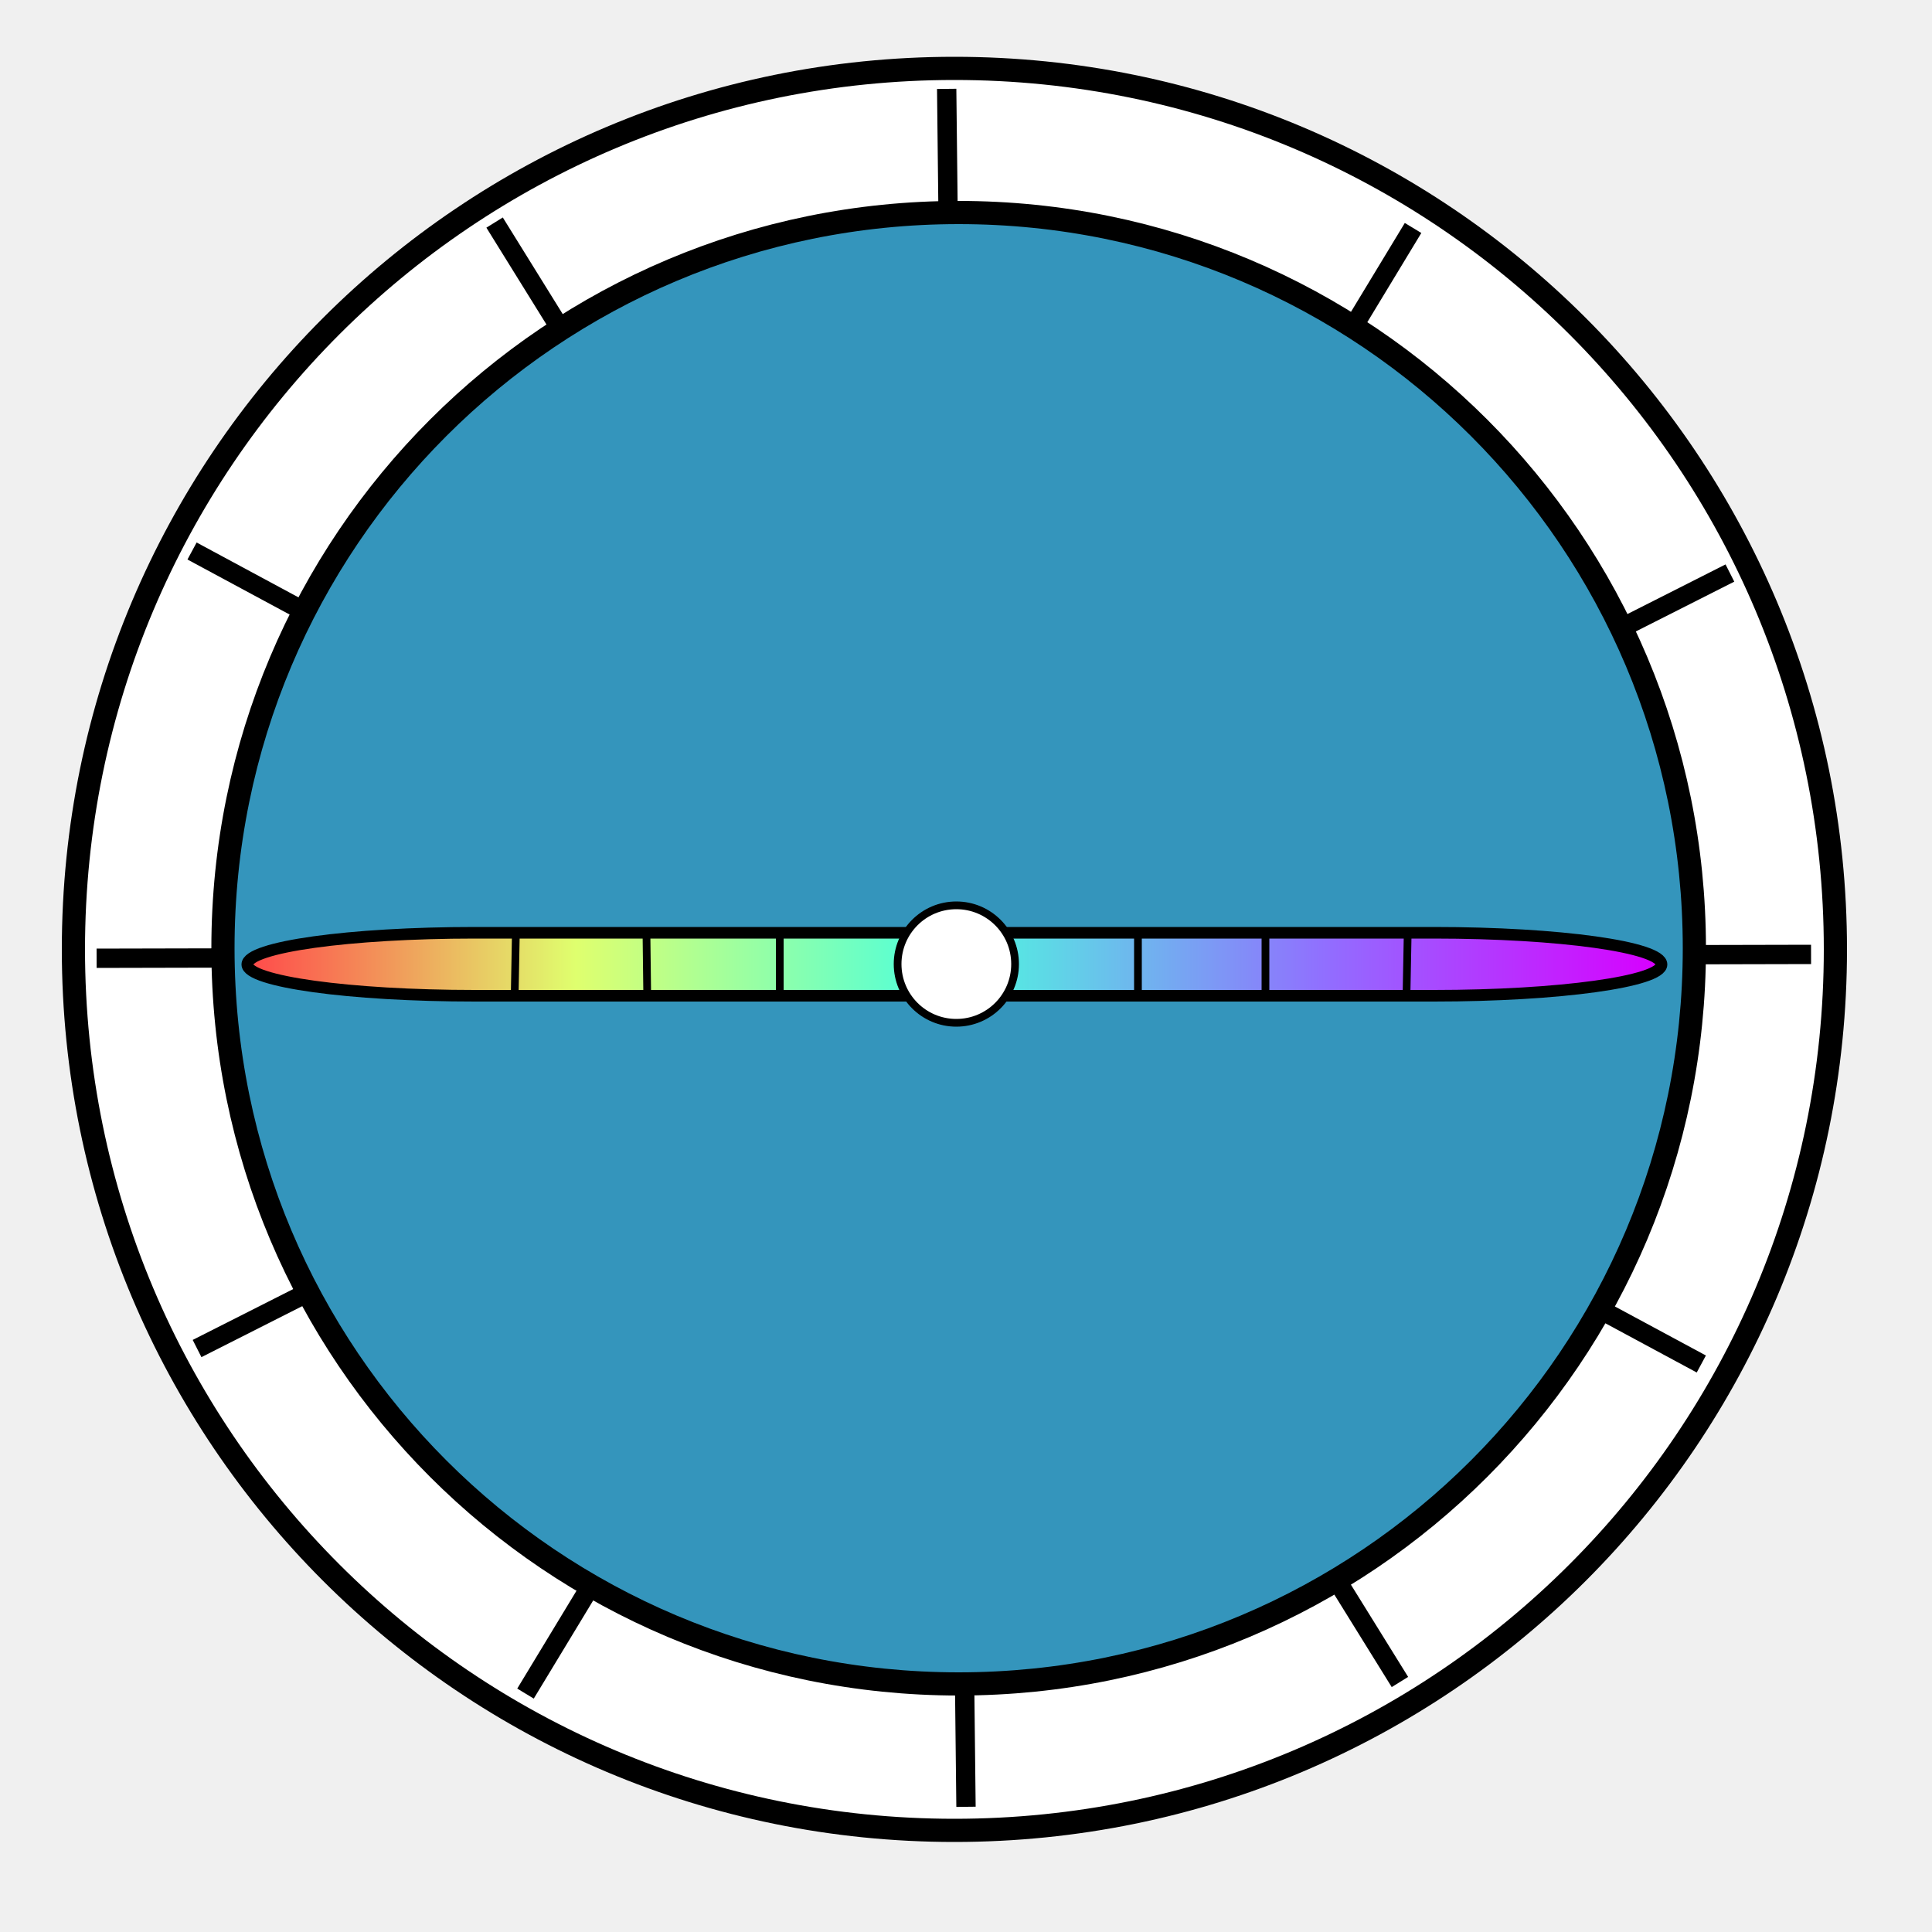
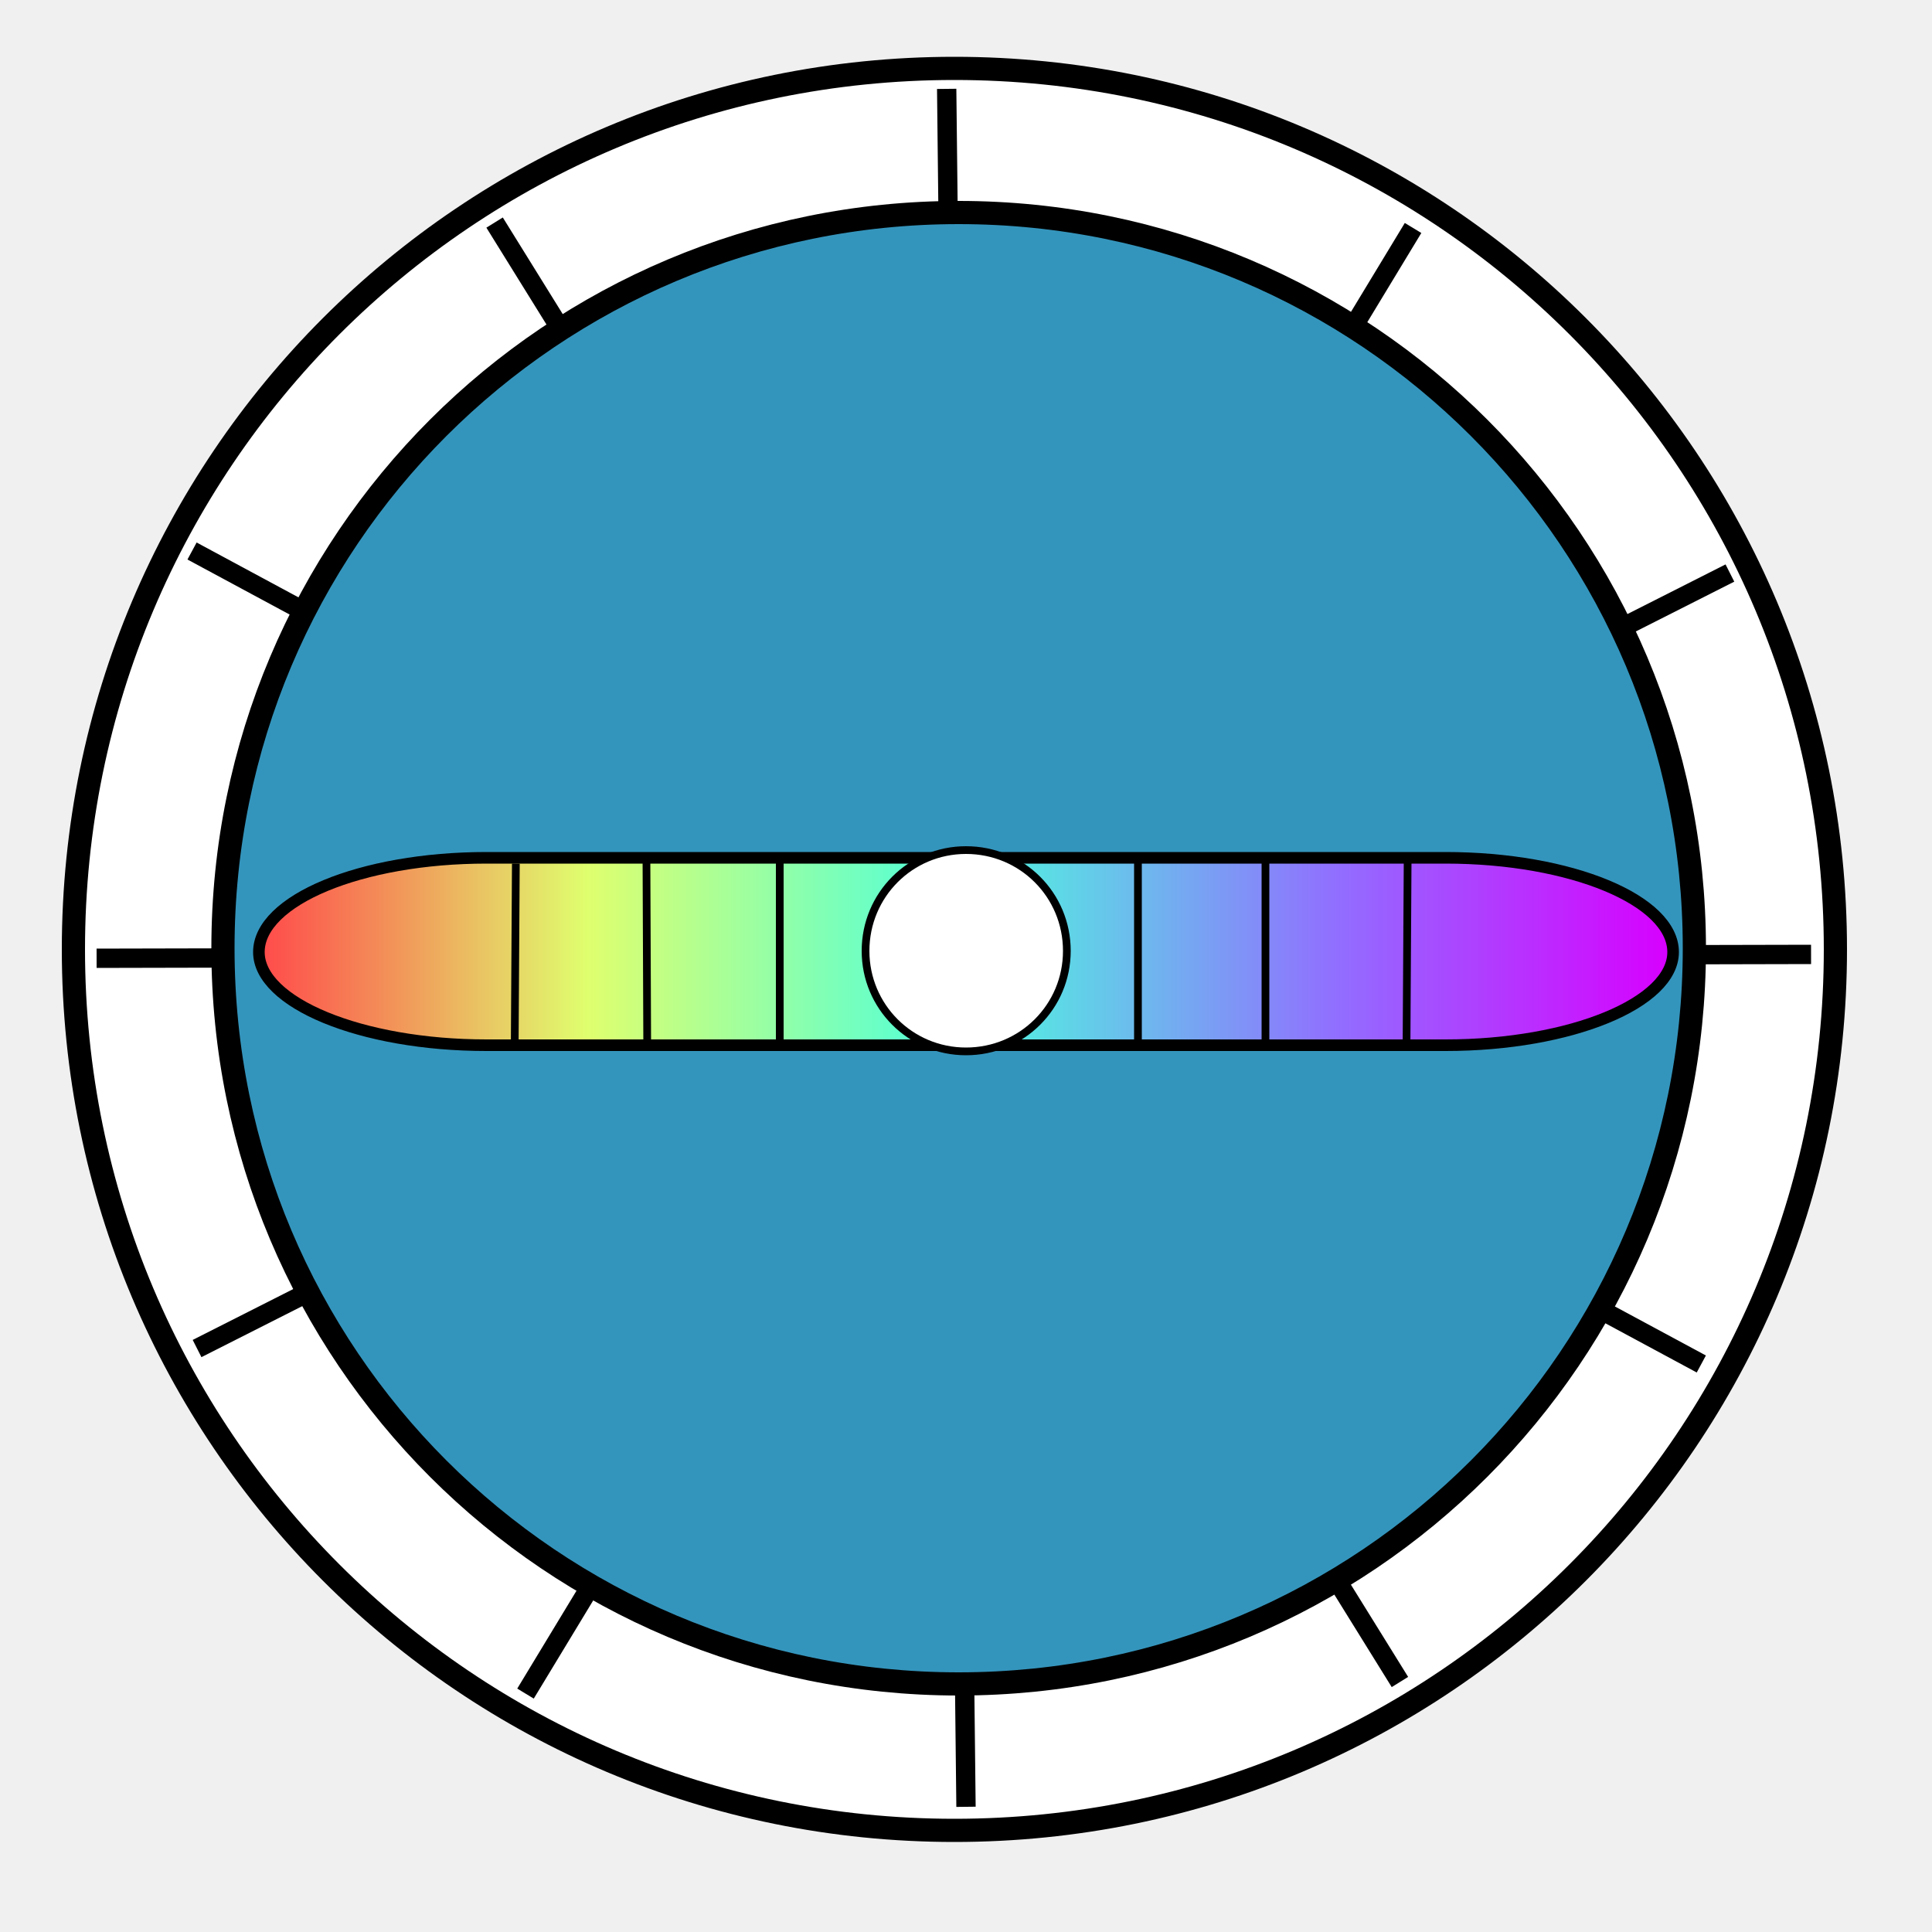
<svg xmlns="http://www.w3.org/2000/svg" version="1.2" viewBox="0 0 500 500" width="500" height="500">
  <defs>
-     <linearGradient id="g1" x2="1" gradientUnits="userSpaceOnUse" gradientTransform="matrix(366,0,0,16.222,64,249.555)">
+     <linearGradient id="g1" x2="1" gradientUnits="userSpaceOnUse" gradientTransform="matrix(366,0,0,48.5,67,246.265)">
      <stop offset="0" stop-color="#ff4b4b" />
      <stop offset=".231" stop-color="#dfff6e" />
      <stop offset=".493" stop-color="#4bffdd" />
      <stop offset=".764" stop-color="#916eff" />
      <stop offset="1" stop-color="#d700ff" />
    </linearGradient>
  </defs>
  <style>
		.s0 { fill: #ffffff;stroke: #000000;stroke-width: 6 } 
		.s1 { fill: #000000;stroke: #000000;stroke-width: 5 } 
		.s2 { fill: #3495bc;stroke: #000000;stroke-width: 6 } 
		.s3 { fill: url(#g1);stroke: #000000;stroke-width: 3 } 
		.s4 { fill: #ffffff;stroke: #000000;stroke-width: 2 } 
		.s5 { fill: #000000;stroke: #000000;stroke-width: 2 } 
		.s6 { fill: #3495bc;stroke: #000000;stroke-width: 2 } 
	</style>
  <g id="Layer">
    <path id="Layer" fill-rule="evenodd" class="s0" d="m247 473.7c-126.1 0-228-101.9-228-228 0-126.1 101.9-228 228-228 126.1 0 228 101.9 228 228 0 126.1-101.9 228-228 228z" />
  </g>
  <g id="Layer">
    <path id="Shape 1" fill-rule="evenodd" class="s1" d="m245 23l5 444.6z" />
    <path id="Shape 2" fill-rule="evenodd" class="s1" d="m25 248l443.7-1z" />
    <path id="Shape 4" fill-rule="evenodd" class="s1" d="m447.7 148.3l-396.7 200.7z" />
    <path id="Shape 5" fill-rule="evenodd" class="s1" d="m365.7 59l-229.7 379.3z" />
    <path id="Shape 6" fill-rule="evenodd" class="s1" d="m128 57.6l234.3 377.7z" />
    <path id="Shape 7" fill-rule="evenodd" class="s1" d="m440.3 353l-390.6-210.4z" />
    <path id="Layer" fill-rule="evenodd" class="s2" d="m248.1 435.8c-105.3 0-190.4-85.1-190.4-190.4 0-105.3 85.1-190.4 190.4-190.4 105.3 0 190.4 85.1 190.4 190.4 0 105.3-85.1 190.4-190.4 190.4z" />
+     <path id="Layer copy" fill-rule="evenodd" class="s3" d="m125.9 222h248.2c32.5 0 58.9 11 58.9 24.4 0 13.1-26.4 24.1-58.9 24.1h-248.2c-32.5 0-58.9-11-58.9-24.1 0-13.4 26.4-24.4 58.9-24.4z" />
  </g>
  <g id="Layer">
-     <path id="Layer" fill-rule="evenodd" class="s3" d="m122.9 241.4h248.2c32.5 0 58.9 3.7 58.9 8.2 0 4.4-26.4 8.1-58.9 8.1h-248.2c-32.5 0-58.9-3.7-58.9-8.1 0-4.5 26.4-8.2 58.9-8.2z" />
+ 	</g>
+   <g id="Layer">
+     <path id="Layer" fill-rule="evenodd" class="s4" d="m250 272.1c-14.4 0-26-11.6-26-26 0-14.5 11.6-26.1 26-26.1 14.5 0 26.1 11.6 26.1 26.1 0 14.4-11.6 26-26.1 26z" />
  </g>
  <g id="Layer">
-     <path id="Layer" class="s4" d="m247.5 264.7c-8.4 0-15.2-6.8-15.2-15.2 0-8.4 6.8-15.2 15.2-15.2 8.4 0 15.2 6.8 15.2 15.2 0 8.4-6.8 15.2-15.2 15.2z" />
-   </g>
-   <g id="Layer">
-     <path id="Shape 8" fill-rule="evenodd" class="s5" d="m167.3 241.2l0.2 16z" />
-     <path id="Shape 9" fill-rule="evenodd" class="s5" d="m201.8 241.5v15.7z" />
-     <path id="Shape 10" fill-rule="evenodd" class="s5" d="m133.5 241.7l-0.3 16z" />
-     <path id="Shape 11" fill-rule="evenodd" class="s5" d="m327.5 241.2v15.5z" />
-     <path id="Shape 12" fill-rule="evenodd" class="s5" d="m294.5 241.5v15.5z" />
-     <path id="Shape 15" fill-rule="evenodd" class="s6" d="m364.3 242l-0.3 15.6z" />
+     <path id="Shape 8" fill-rule="evenodd" class="s5" d="m167.3 222l0.2 48.5z" />
+     <path id="Shape 9" fill-rule="evenodd" class="s5" d="m201.8 222.9v47.6z" />
+     <path id="Shape 10" fill-rule="evenodd" class="s5" d="m133.5 223.5l-0.3 48.5z" />
+     <path id="Shape 11" fill-rule="evenodd" class="s5" d="m327.5 222v47z" />
+     <path id="Shape 12" fill-rule="evenodd" class="s5" d="m294.5 222.9v47z" />
+     <path id="Shape 15" fill-rule="evenodd" class="s6" d="m364.3 222l-0.3 49.7z" />
  </g>
</svg>
